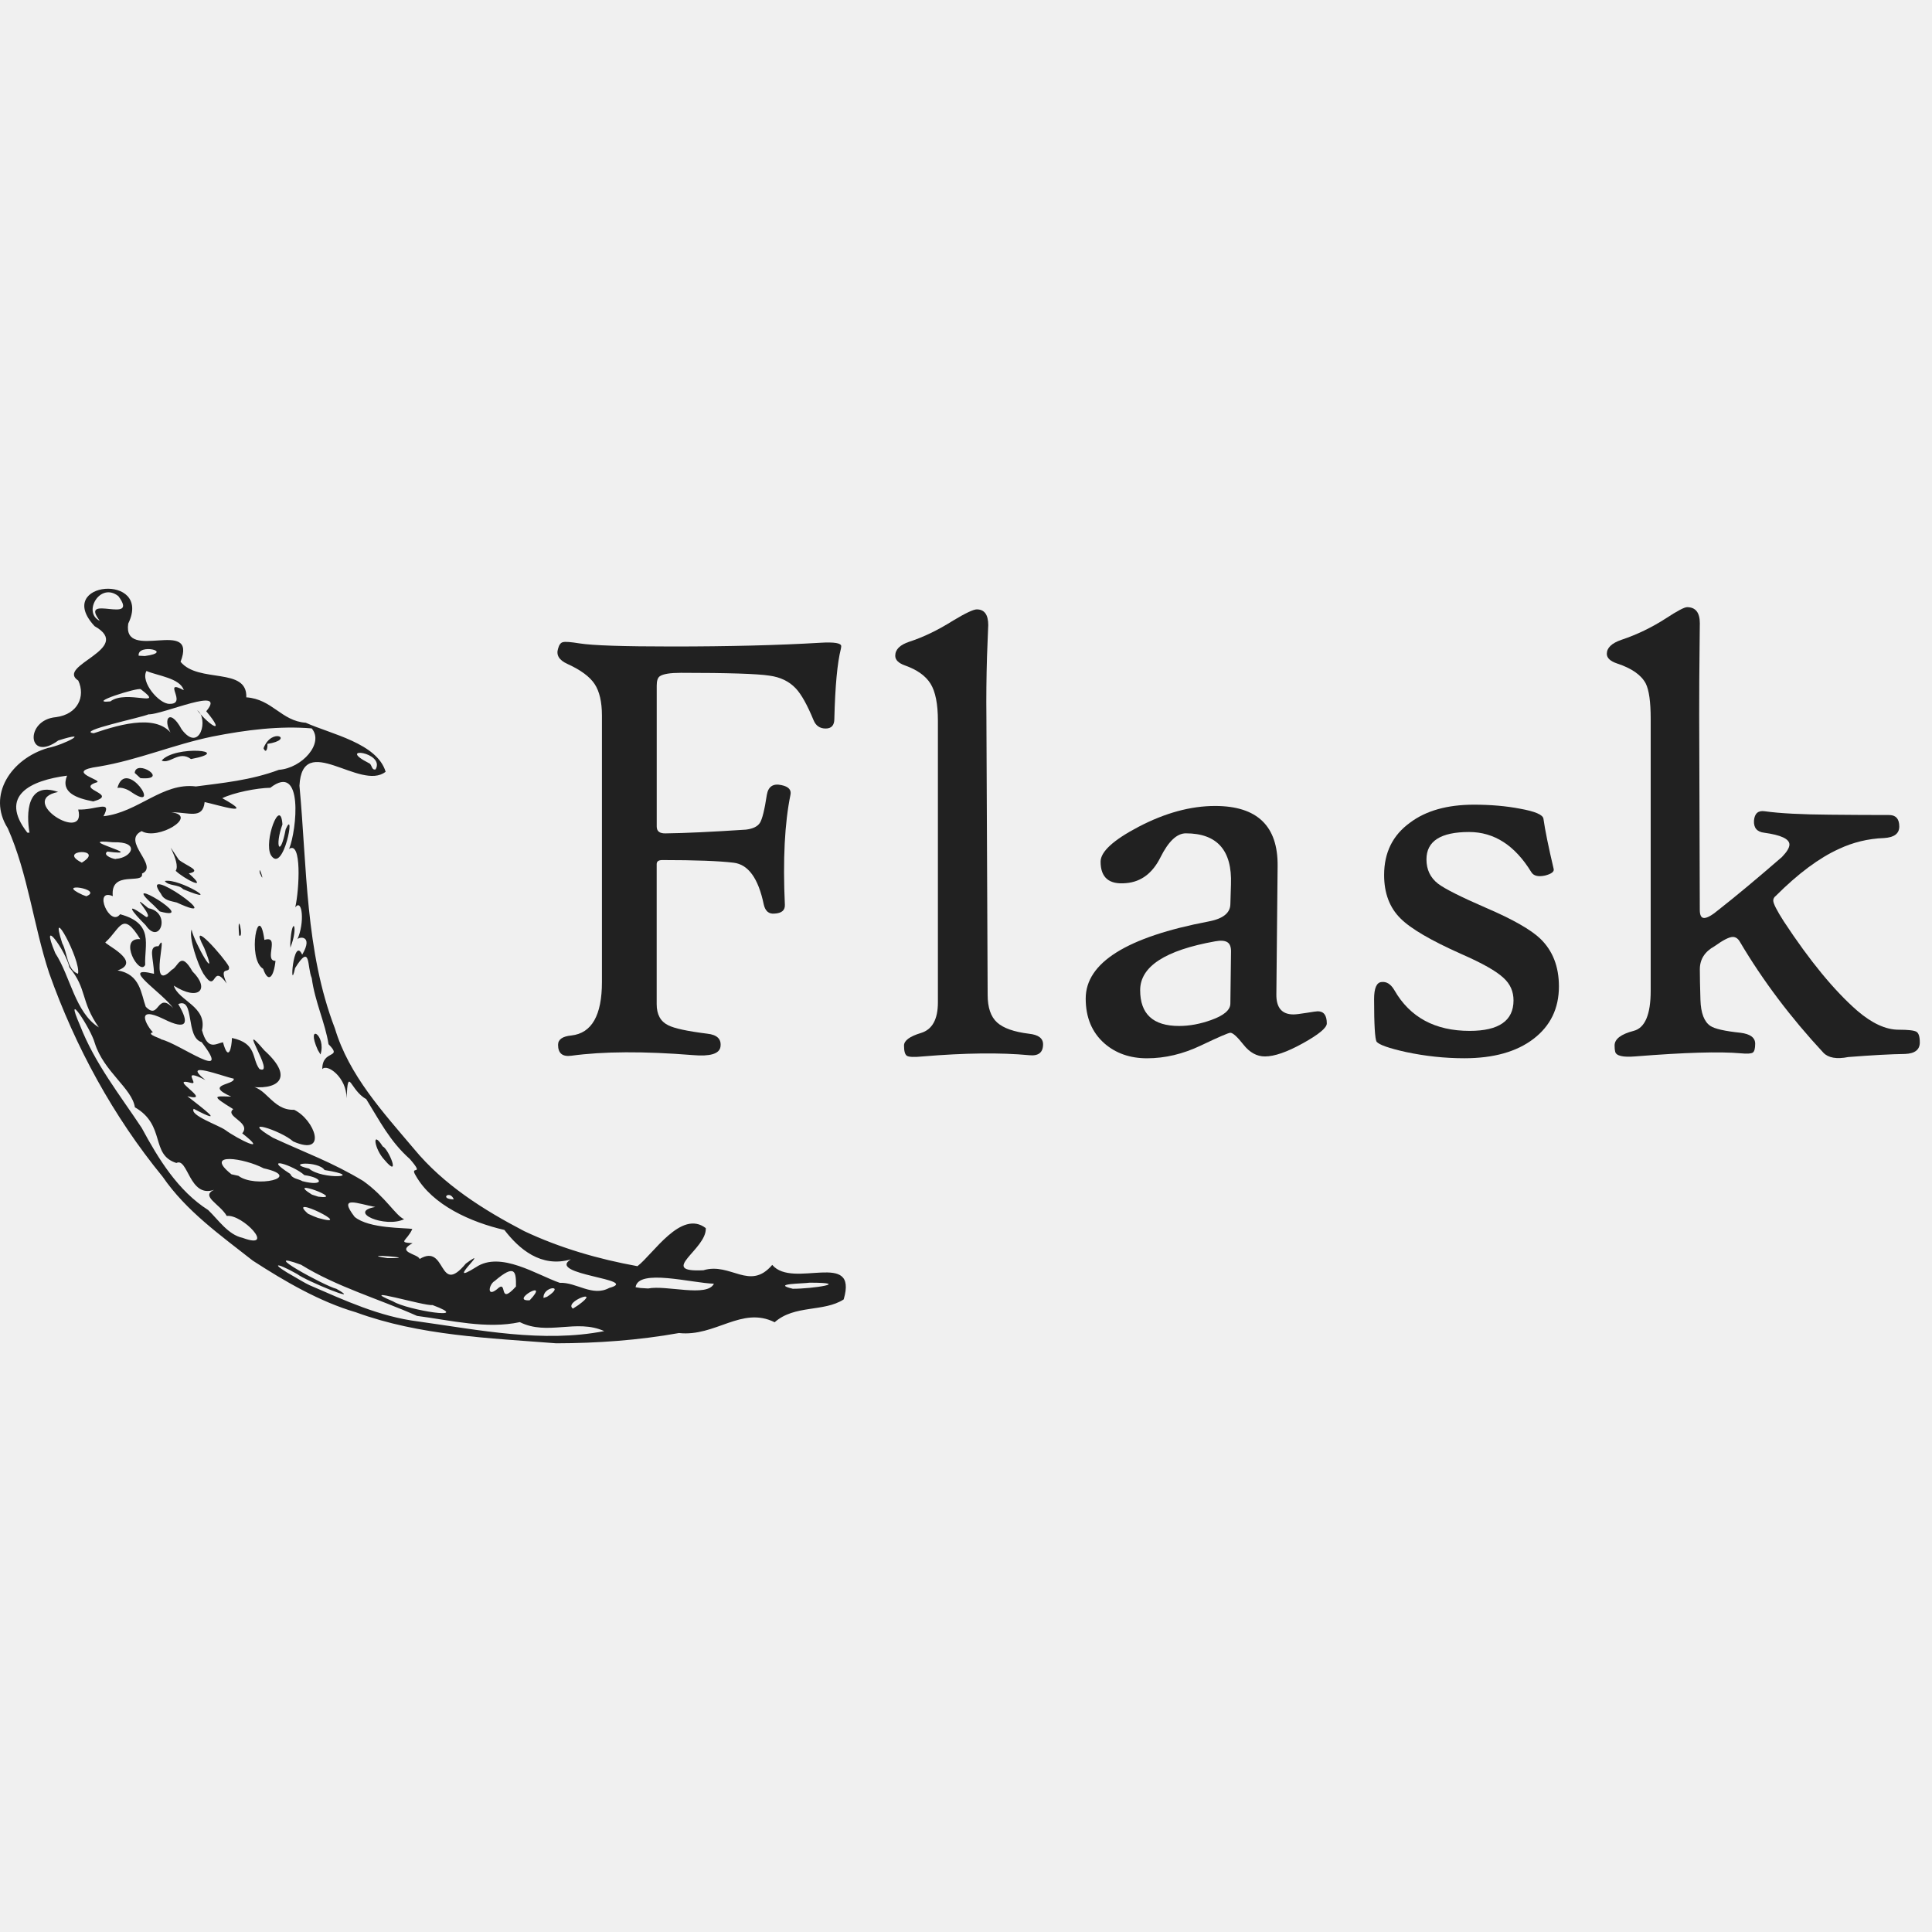
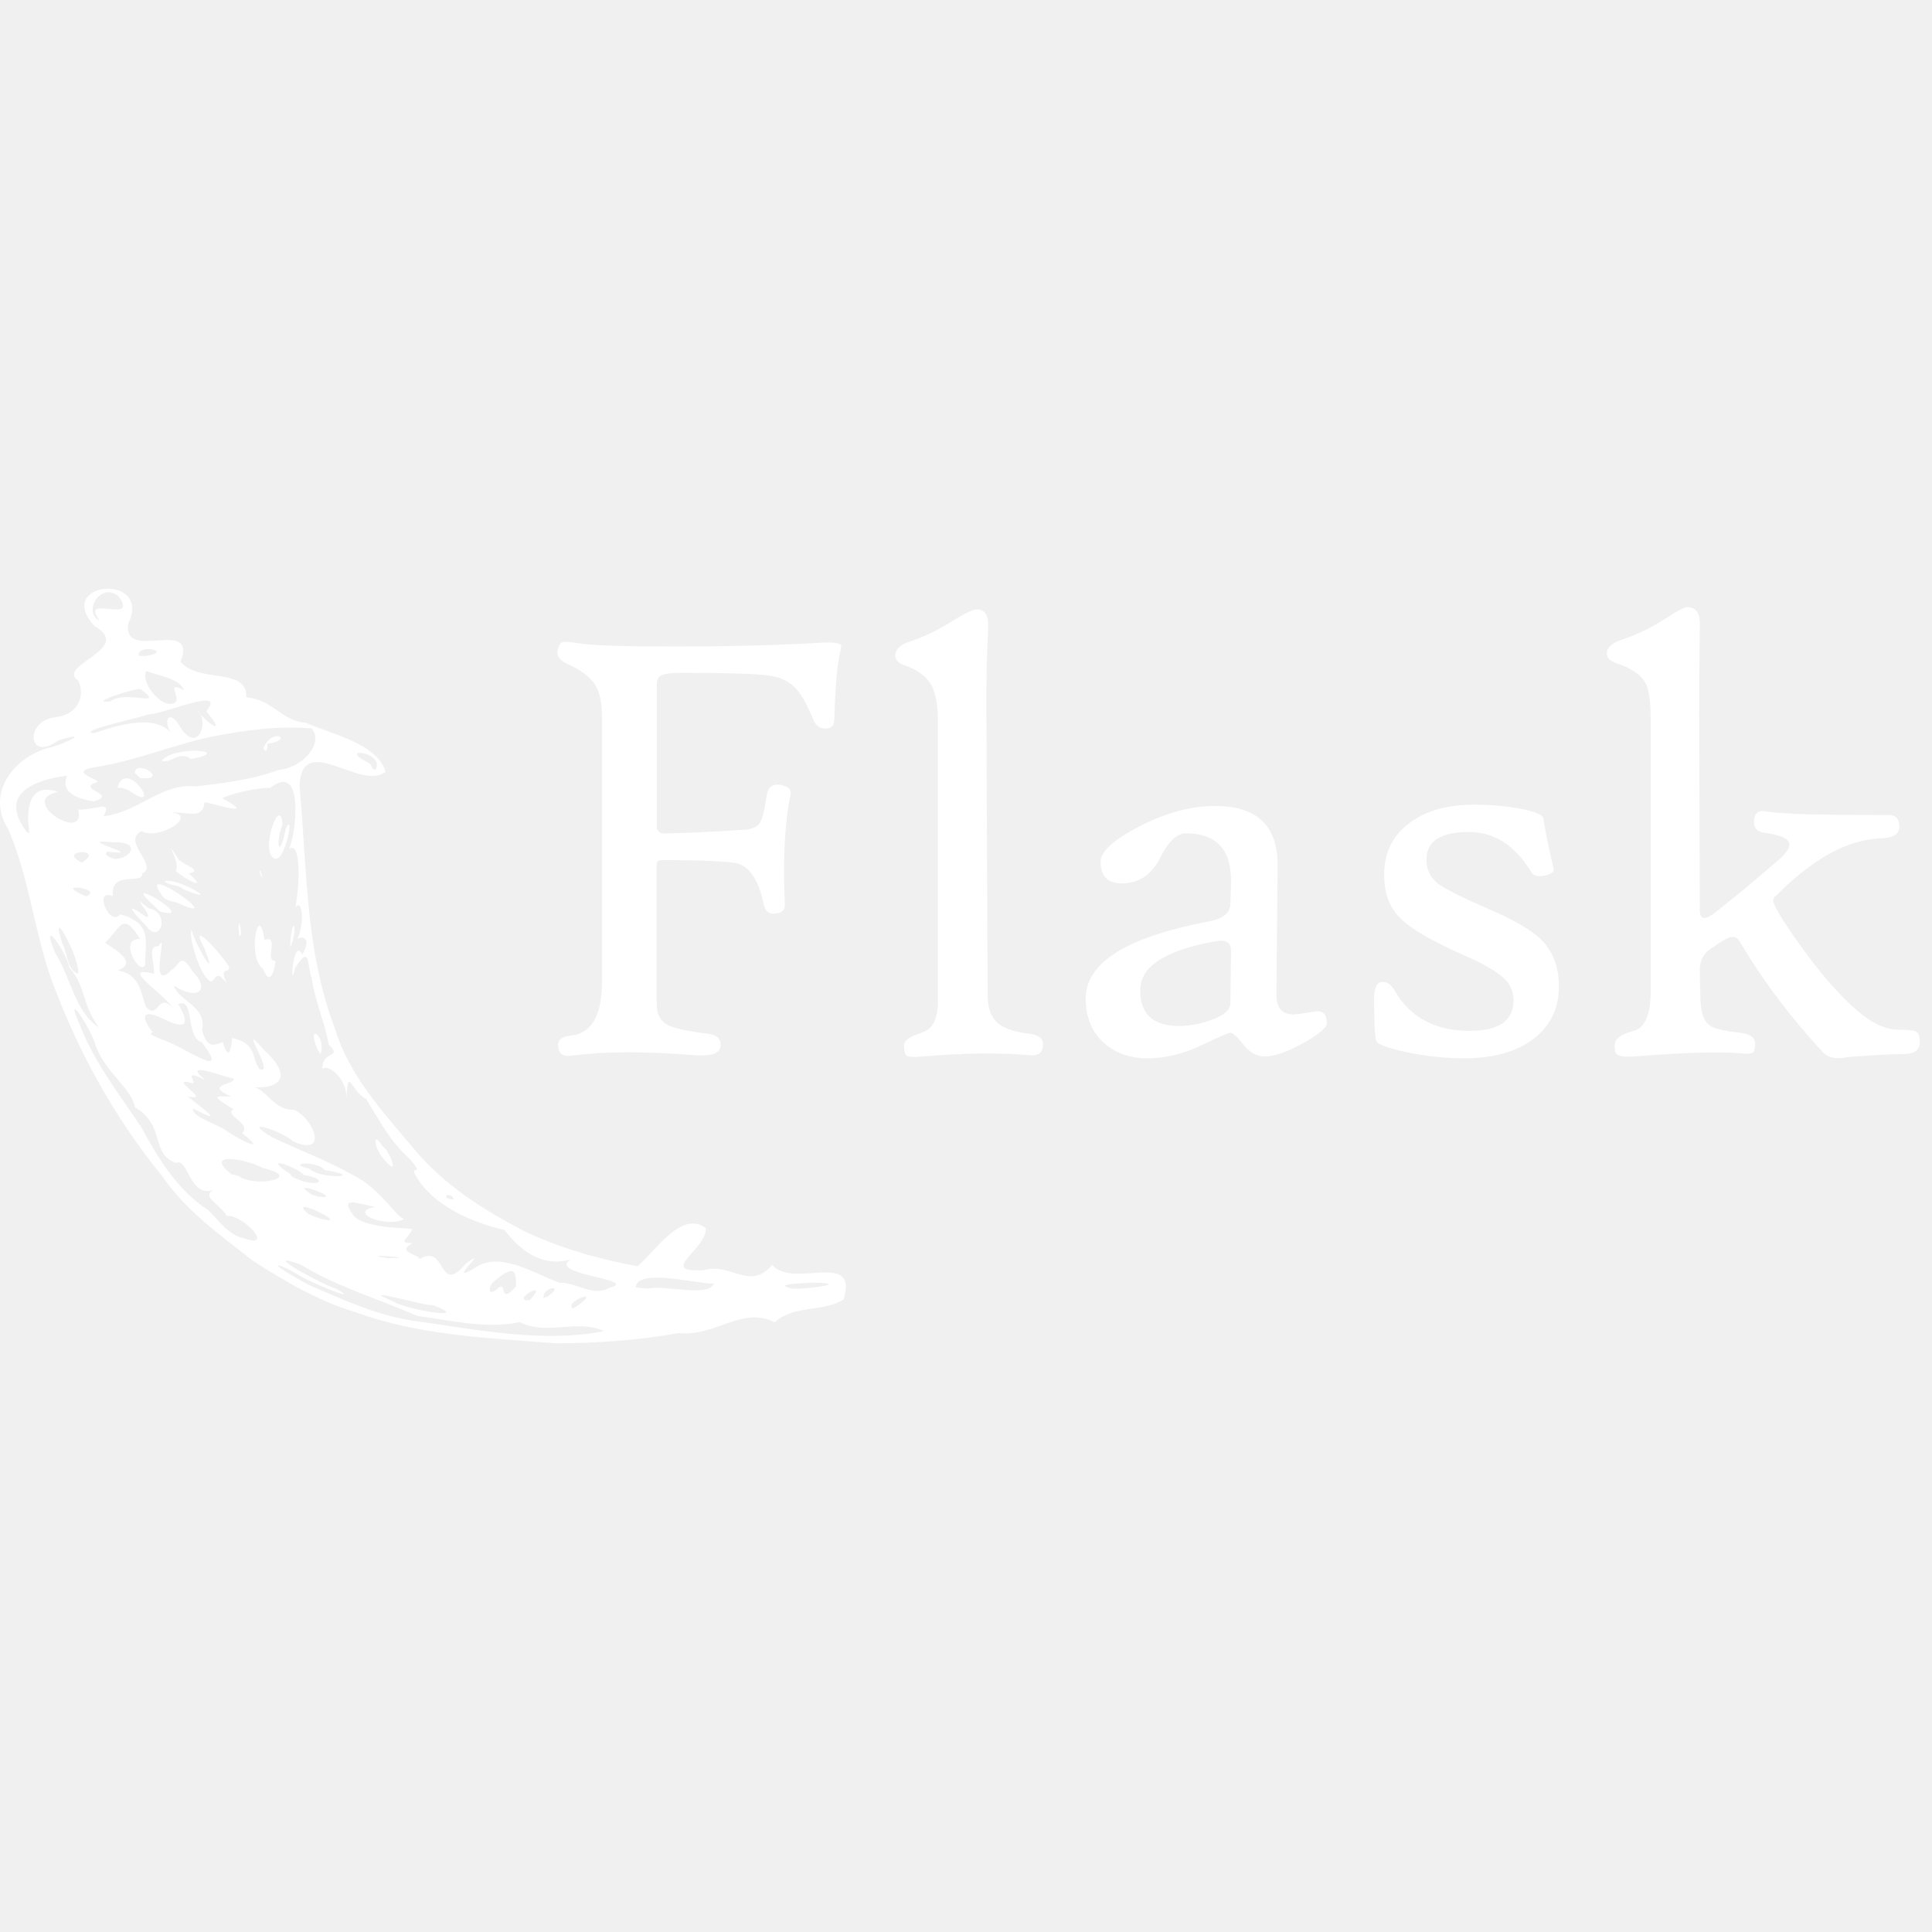
<svg xmlns="http://www.w3.org/2000/svg" viewBox="0 0 48 48" width="48px" height="48px">
-   <path fill="#212121" d="M6.28,31.32c-0.801-0.63-1.655-1.233-2.238-2.083 c-1.228-1.499-2.173-3.235-2.82-5.059c-0.391-1.186-0.524-2.458-1.028-3.598c-0.527-0.828,0.09-1.733,0.997-1.997 c0.404-0.078,1.114-0.458,0.257-0.186c-0.768,0.564-0.843-0.512-0.055-0.58c0.538-0.071,0.736-0.512,0.552-0.908 c-0.577-0.376,1.4-0.79,0.405-1.352c-1.036-1.118,1.45-1.333,0.836-0.064c-0.147,0.976,1.737-0.179,1.3,0.949 c0.444,0.541,1.664,0.123,1.633,0.883c0.647,0.044,0.869,0.589,1.477,0.631c0.63,0.284,1.771,0.508,1.985,1.218 c-0.625,0.495-2.071-1.022-2.141,0.347c0.189,2.022,0.141,4.106,0.881,6.031c0.35,1.166,1.198,2.084,1.965,2.992 c0.733,0.889,1.726,1.516,2.738,2.043c0.888,0.419,1.845,0.696,2.813,0.871c0.392-0.3,1.085-1.416,1.698-0.946 c0.029,0.529-1.215,1.105-0.059,1.047c0.679-0.205,1.15,0.525,1.71-0.133c0.515,0.61,2.142-0.39,1.775,0.858 c-0.496,0.32-1.219,0.127-1.715,0.567c-0.819-0.409-1.471,0.366-2.377,0.268c-1.007,0.18-2.031,0.253-3.051,0.255 c-1.674-0.132-3.384-0.188-4.977-0.771C7.944,32.342,7.068,31.831,6.28,31.32L6.28,31.32z M7.694,31.932 c0.876,0.379,1.733,0.778,2.693,0.899c1.523,0.212,3.096,0.538,4.625,0.24c-0.692-0.312-1.407,0.122-2.097-0.223 c-0.827,0.178-1.714-0.045-2.554-0.155c-0.956-0.426-1.987-0.718-2.882-1.271c-1.118-0.408,0.578,0.524,0.88,0.599 c0.699,0.397-0.769-0.203-0.976-0.368c-0.586-0.328-0.66-0.26-0.058,0.074C7.447,31.797,7.567,31.872,7.694,31.932L7.694,31.932z M6.027,30.754c0.849,0.314-0.004-0.597-0.393-0.544c-0.172-0.299-0.659-0.488-0.316-0.649c-0.617,0.214-0.646-0.814-0.936-0.667 c-0.653-0.206-0.254-0.936-1.031-1.384c-0.071-0.472-0.772-0.882-0.996-1.595c-0.099-0.365-0.792-1.412-0.366-0.437 c0.363,0.939,1.001,1.742,1.532,2.545c0.412,0.764,0.9,1.563,1.651,2.04C5.425,30.306,5.669,30.678,6.027,30.754L6.027,30.754z M3.581,28.069 M7.043,31.131 M7.504,31.299 M8.081,31.54 M9.07,32.091 M7.171,30.767 M7.604,30.983 M9.767,32.333 c0.348,0.219,2.03,0.481,0.977,0.09C10.567,32.46,8.79,31.92,9.767,32.333z M6.333,29.659 M7.34,30.246 M8.187,30.765 M5.924,29.213c0.408,0.313,1.645,0.04,0.625-0.187c-0.465-0.248-1.511-0.417-0.798,0.149L5.924,29.213L5.924,29.213z M8.761,30.944 M7.899,30.259c0.998,0.282-0.839-0.631-0.246-0.104l0.131,0.059L7.899,30.259L7.899,30.259z M9.627,31.258 C10.572,31.267,8.774,31.128,9.627,31.258L9.627,31.258z M5.56,28.666 M11.225,32.155 M7.172,29.653 M5.65,28.556 M3.846,27.39 M8.581,30.395 M11.529,32.204 M8.321,30.126 M6.125,28.734 M9.839,31.042 M7.907,29.731c0.725,0.093-0.862-0.493-0.159-0.052 L7.907,29.731L7.907,29.731z M10.426,31.279c0.677-0.405,0.454,0.947,1.148,0.114c0.685-0.5-0.592,0.618,0.253,0.089 c0.611-0.408,1.512,0.194,2.082,0.39c0.41-0.02,0.808,0.354,1.228,0.126c0.808-0.218-1.581-0.323-0.955-0.709 c-0.74,0.215-1.286-0.257-1.65-0.731c-0.83-0.192-1.789-0.616-2.203-1.35c-0.169-0.276,0.244,0.039-0.146-0.412 c-0.5-0.445-0.75-0.95-1.085-1.49c-0.401-0.214-0.448-0.844-0.488-0.021c0.003-0.519-0.484-0.868-0.603-0.723 c-0.002-0.5,0.522-0.249,0.155-0.619c-0.079-0.518-0.339-1.058-0.417-1.643c-0.121-0.282-0.017-0.886-0.414-0.248 c-0.145,0.675-0.048-0.829,0.177-0.333c0.295-0.506-0.106-0.446-0.122-0.376c0.192-0.427,0.122-1.032-0.05-0.801 c0.102-0.452,0.162-1.665-0.153-1.45c0.191-0.473,0.362-2.165-0.467-1.52c-0.336,0.005-0.918,0.122-1.194,0.259 c0.863,0.476-0.087,0.172-0.438,0.096c-0.046,0.44-0.394,0.25-0.828,0.254c0.694,0.086-0.338,0.71-0.736,0.468 C3,20.896,3.964,21.513,3.528,21.704c0.054,0.288-0.792-0.104-0.726,0.56c-0.502-0.211-0.069,0.788,0.182,0.45 c0.854,0.231,0.601,0.758,0.623,1.259c-0.139,0.292-0.687-0.686-0.122-0.64c-0.446-0.724-0.493-0.262-0.863,0.075 c-0.086,0.024,0.945,0.479,0.298,0.703c0.569,0.088,0.585,0.586,0.701,0.901c0.342,0.356,0.272-0.393,0.681,0.035 c-0.259-0.382-1.372-1.075-0.476-0.853C3.821,23.81,3.664,23.5,3.938,23.508c0.272-0.492-0.285,1.214,0.328,0.588 c0.17-0.074,0.212-0.493,0.517,0.04c0.443,0.436,0.16,0.751-0.465,0.352c0.112,0.379,0.836,0.515,0.7,1.108 c0.144,0.522,0.346,0.329,0.522,0.299c0.138,0.507,0.216,0.134,0.223-0.107c0.632,0.135,0.484,0.509,0.682,0.77 c0.435,0.197-0.623-1.332,0.124-0.46c0.786,0.71,0.295,1.006-0.411,0.893c0.447-0.036,0.591,0.604,1.149,0.581 c0.509,0.242,0.854,1.173-0.024,0.786c-0.305-0.275-1.382-0.613-0.502-0.091c0.813,0.377,1.459,0.602,2.243,1.074 c0.561,0.401,0.804,0.86,1.016,0.95c-0.472,0.225-1.422-0.18-0.716-0.304c-0.44-0.08-0.935-0.303-0.513,0.246 c0.358,0.299,1.269,0.267,1.433,0.301c-0.138,0.305-0.376,0.329,0.006,0.353C9.824,31.115,10.387,31.15,10.426,31.279 L10.426,31.279z M9.555,28.82c-0.259-0.271-0.326-0.778-0.046-0.337C9.653,28.541,9.969,29.313,9.555,28.82L9.555,28.82z M12.391,30.622 M9.146,28.156 M8.864,27.777 M5.448,25.419 M8.167,26.893 M6.246,25.557 M7.895,26.085 c-0.309-0.692,0.219-0.378,0.068,0.113L7.895,26.085L7.895,26.085z M5.052,24.19c-0.138-0.227-0.366-0.893-0.293-1.096 c0.067,0.331,0.704,1.425,0.313,0.453c-0.432-0.815,0.517,0.264,0.615,0.468c0.045,0.202-0.267-0.055-0.055,0.419 C5.246,23.894,5.404,24.731,5.052,24.19z M4.174,23.585 M4.569,23.721 M3.618,22.985c-0.327-0.325-0.564-0.625,0.015-0.202 c0.223,0.009-0.496-0.681,0.054-0.219C4.265,22.67,3.973,23.512,3.618,22.985z M4.118,22.972 M4.425,23.071 M3.814,22.487 c-0.951-0.846,1.195,0.442,0.155,0.157L3.814,22.487L3.814,22.487z M6.538,24.07c-0.411-0.247-0.109-1.737,0.031-0.718 c0.4-0.129-0.022,0.526,0.276,0.52C6.799,24.286,6.665,24.435,6.538,24.07z M7.546,24.665 M7.371,24.492 M4.001,22.209 c-0.611-0.843,1.775,0.852,0.391,0.214C4.247,22.385,4.073,22.372,4.001,22.209z M5.941,23.238 C5.883,22.528,6.07,23.355,5.941,23.238L5.941,23.238z M7.414,24.183 M4.094,21.888c0.363-0.078,1.504,0.638,0.456,0.204 C4.434,21.963,4.186,22.021,4.094,21.888z M7.212,23.441c0.039-0.726,0.217-0.433,0.001,0.104L7.212,23.441L7.212,23.441 L7.212,23.441z M4.365,21.635c0.148-0.217-0.393-0.981,0.078-0.274c0.203,0.162,0.589,0.271,0.248,0.339 C5.226,22.172,4.56,21.828,4.365,21.635z M7.057,23.215 M4.056,20.872 M4.758,21.29 M6.739,22.392 M6.625,22.138 M6.456,21.693 C6.41,21.413,6.613,22.045,6.456,21.693L6.456,21.693z M6.731,21.246c-0.189-0.333,0.238-1.466,0.286-0.763 c-0.199,0.547-0.057,0.854,0.081,0.119C7.355,20.025,7.043,21.743,6.731,21.246L6.731,21.246z M7.013,19.561 M6.541,28.854 M7.513,29.346c0.54,0.139,0.538-0.084,0.049-0.15c-0.263-0.244-1.092-0.504-0.35-0.03C7.262,29.29,7.417,29.287,7.513,29.346 L7.513,29.346z M5.594,28.072c0.298,0.222,1.121,0.629,0.424,0.085c0.235-0.273-0.45-0.419-0.223-0.601 c-0.578-0.354-0.456-0.322-0.051-0.311c-0.695-0.311,0.1-0.287,0.063-0.446c-0.268-0.053-1.331-0.472-0.705,0.034 c-0.636-0.324-0.151,0.121-0.344,0.074c-0.65-0.177,0.579,0.495-0.103,0.328c0.373,0.295,1.004,0.757,0.158,0.313 C4.701,27.707,5.418,27.95,5.594,28.072L5.594,28.072z M6.61,28.655 M11.812,31.806 M12.347,32.031 c0.285-0.276,0.012,0.44,0.472-0.068c0.005-0.363-0.014-0.578-0.529-0.137C12.148,31.906,12.084,32.241,12.347,32.031 L12.347,32.031z M3.86,26.702 M4.431,27.076 M7.679,29.034c0.317,0.282,1.456,0.207,0.385,0.035 C7.905,28.835,7.056,28.891,7.679,29.034z M12.143,31.792 M13.158,32.489 M13.16,32.305C13.7,31.733,12.636,32.339,13.16,32.305 L13.16,32.305z M2.456,25.526c-0.461-0.657-0.286-0.953-0.731-1.489c-0.084-0.41-0.762-1.342-0.351-0.355 C1.751,24.259,1.863,25.152,2.456,25.526z M12.99,32.123 M13.749,32.421 M3.691,25.975 M13.591,32.218 c0.482-0.311-0.111-0.263-0.087,0.029L13.591,32.218L13.591,32.218z M7.048,28.094 M7.453,28.326 M14.364,32.428 c0.618-0.446-0.374-0.085-0.13,0.084L14.364,32.428L14.364,32.428z M14.128,32.313 M15.336,33.118 M4.001,25.822 c0.453,0.101,1.81,1.115,1.009,0.07c-0.41-0.121-0.164-1.123-0.582-0.946c0.281,0.469,0.231,0.668-0.358,0.373 c-0.741-0.362-0.416,0.179-0.271,0.328C3.6,25.692,4.059,25.819,4.001,25.822L4.001,25.822z M1.938,24.193 c0.081-0.335-0.746-1.845-0.391-0.756C1.675,23.665,1.662,24.097,1.938,24.193z M5.724,26.528 M6.298,26.661 M11.274,29.798 C11.179,29.555,10.899,29.792,11.274,29.798L11.274,29.798z M11.513,29.972 M13.485,31.215 M2.968,24.456 M10.836,29.413 M2.754,23.957 M3.765,24.447 M16.103,32.012c0.448-0.091,1.469,0.228,1.634-0.119c-0.544-0.013-1.883-0.384-1.946,0.088 l0.119,0.019L16.103,32.012L16.103,32.012L16.103,32.012z M4.087,24.528 M1.427,22.683 M2.061,22.842 M2.424,23.02 M4.704,24.483 M2.182,22.619 M0.882,21.775 M1.075,21.629 M2.144,22.267c0.452-0.178-0.823-0.367-0.092-0.034L2.144,22.267z M16.446,31.101 M18.174,31.997 M2.253,21.707 M0.733,20.688c-0.082-0.468-0.071-1.29,0.711-1.012c-1.043,0.207,0.722,1.296,0.499,0.436 c0.438,0.021,0.858-0.259,0.628,0.167c0.864-0.095,1.463-0.845,2.297-0.74c0.65-0.086,1.361-0.151,2.061-0.413 c0.576-0.041,1.13-0.662,0.815-1.029c-0.785-0.066-1.608,0.032-2.476,0.204c-0.962,0.2-1.836,0.58-2.806,0.743 c-0.946,0.127,0.19,0.35-0.081,0.4c-0.494,0.171,0.589,0.287-0.064,0.467c-0.403-0.077-0.823-0.215-0.651-0.64 c-0.906,0.118-1.703,0.494-0.987,1.416L0.733,20.688L0.733,20.688L0.733,20.688z M2.917,19.576 c0.212-0.783,1.138,0.644,0.348,0.104C3.171,19.609,3.015,19.552,2.917,19.576z M2.958,19.196 M3.347,19.203 c0.028-0.36,0.891,0.191,0.142,0.13L3.347,19.203L3.347,19.203z M3.88,18.988 M4.016,18.897c0.324-0.389,1.834-0.248,0.729-0.038 C4.449,18.636,4.222,18.991,4.016,18.897z M5.987,18.593 M6.547,18.59c0.204-0.536,0.794-0.215,0.095-0.108 C6.657,18.54,6.621,18.759,6.547,18.59z M2.033,21.432C2.644,21.058,1.384,21.107,2.033,21.432L2.033,21.432z M2.485,21.557 M1.153,20.613 M19.194,31.899 M17.361,30.648 M19.698,32.019c0.488,0.002,1.479-0.152,0.417-0.151 C19.948,31.894,19.144,31.889,19.698,32.019L19.698,32.019z M2.882,21.338c0.395-0.027,0.618-0.436-0.076-0.412 c-1.076-0.111,0.95,0.369-0.138,0.231C2.521,21.254,2.873,21.364,2.882,21.338z M3.23,21.514 M3.642,20.413 M2.329,18.217 c0.705-0.24,1.669-0.509,2.002,0.118c-0.339-0.408-0.137-0.809,0.183-0.213c0.452,0.603,0.679-0.274,0.385-0.477 c0.335,0.417,0.717,0.614,0.225,0.026c0.535-0.643-1.071,0.084-1.436,0.077C3.511,17.828,1.874,18.167,2.329,18.217z M2.742,17.426 c0.402-0.303,1.391,0.181,0.756-0.302C3.436,17.07,2.109,17.49,2.742,17.426z M4.208,17.487c0.471,0.012-0.203-0.632,0.358-0.34 c-0.092-0.301-0.653-0.357-0.927-0.477C3.483,16.944,3.954,17.49,4.208,17.487z M2.999,16.156 M3.598,16.299 c0.758-0.101-0.193-0.327-0.153-0.008L3.598,16.299L3.598,16.299z M2.479,15.424c-0.534-0.697,1.004,0.117,0.462-0.613 C2.484,14.448,2.046,15.221,2.479,15.424z M9.332,19.115c0.245-0.434-1.011-0.585-0.165-0.154 C9.244,18.987,9.227,19.145,9.332,19.115z" />
-   <path fill="#212121" d="M20.891,16.121c-0.088,0.345-0.142,0.925-0.162,1.739c0,0.16-0.072,0.24-0.216,0.24 c-0.144,0-0.245-0.07-0.301-0.209c-0.155-0.376-0.301-0.639-0.441-0.788c-0.165-0.175-0.384-0.281-0.657-0.317 c-0.294-0.046-1.025-0.07-2.195-0.07c-0.268,0-0.443,0.028-0.526,0.085c-0.052,0.036-0.077,0.113-0.077,0.232v3.502 c0,0.119,0.075,0.175,0.224,0.17c0.459-0.005,1.123-0.036,1.994-0.093c0.17-0.021,0.285-0.076,0.344-0.166 c0.059-0.09,0.117-0.323,0.174-0.7c0.036-0.206,0.157-0.286,0.363-0.24c0.175,0.036,0.25,0.116,0.224,0.24 c-0.144,0.701-0.191,1.613-0.139,2.736c0.005,0.134-0.08,0.206-0.255,0.216c-0.144,0.015-0.234-0.062-0.271-0.232 c-0.134-0.644-0.383-0.988-0.746-1.032c-0.363-0.044-0.955-0.066-1.774-0.066c-0.093,0-0.139,0.034-0.139,0.1v3.478 c0,0.258,0.095,0.433,0.286,0.526c0.149,0.077,0.472,0.147,0.966,0.209c0.252,0.026,0.363,0.137,0.332,0.332 c-0.031,0.17-0.258,0.237-0.68,0.201c-1.221-0.098-2.229-0.093-3.022,0.015c-0.222,0.031-0.332-0.059-0.332-0.271 c0-0.134,0.111-0.211,0.332-0.232c0.505-0.057,0.758-0.5,0.758-1.33v-6.617c0-0.34-0.061-0.602-0.182-0.785 c-0.121-0.183-0.347-0.349-0.676-0.499c-0.206-0.093-0.283-0.219-0.232-0.379c0.026-0.098,0.067-0.152,0.124-0.162 c0.052-0.015,0.188-0.005,0.41,0.031c0.325,0.052,1.09,0.077,2.296,0.077c1.422,0,2.651-0.031,3.687-0.093 c0.345-0.021,0.518,0.008,0.518,0.085C20.898,16.08,20.896,16.1,20.891,16.121L20.891,16.121z" />
-   <path fill="#212121" d="M25.915,25.945c0,0.206-0.116,0.296-0.348,0.271 c-0.711-0.067-1.592-0.057-2.644,0.031c-0.211,0.021-0.341,0.015-0.39-0.015c-0.049-0.031-0.073-0.116-0.073-0.255 c0-0.124,0.14-0.228,0.421-0.313c0.281-0.085,0.421-0.339,0.421-0.761v-6.995c0-0.417-0.061-0.724-0.182-0.92 c-0.121-0.196-0.334-0.348-0.638-0.456c-0.16-0.057-0.24-0.137-0.24-0.24c0-0.155,0.116-0.271,0.348-0.348 c0.35-0.113,0.714-0.289,1.09-0.526c0.309-0.186,0.505-0.278,0.587-0.278c0.191,0,0.286,0.131,0.286,0.394 c0-0.021-0.01,0.237-0.031,0.773c-0.015,0.51-0.021,1.013-0.015,1.507l0.031,6.903c0,0.314,0.077,0.542,0.232,0.684 c0.155,0.142,0.42,0.236,0.796,0.282C25.799,25.708,25.915,25.796,25.915,25.945z" />
-   <path fill="#212121" d="M32.964,25.427c0,0.108-0.197,0.272-0.591,0.491 c-0.394,0.219-0.71,0.329-0.947,0.329c-0.201,0-0.379-0.098-0.533-0.294c-0.155-0.196-0.263-0.294-0.325-0.294 c-0.046,0-0.291,0.106-0.734,0.317c-0.443,0.211-0.889,0.317-1.337,0.317c-0.423,0-0.776-0.124-1.059-0.371 c-0.309-0.273-0.464-0.644-0.464-1.113c0-0.891,1.02-1.53,3.061-1.917c0.35-0.067,0.528-0.209,0.533-0.425l0.015-0.495 c0.031-0.845-0.343-1.268-1.121-1.268c-0.222,0-0.432,0.198-0.63,0.595c-0.198,0.397-0.483,0.611-0.854,0.642 c-0.423,0.041-0.634-0.137-0.634-0.533c0-0.247,0.314-0.536,0.943-0.866c0.66-0.345,1.293-0.518,1.901-0.518 c1.046,0,1.564,0.497,1.554,1.492l-0.031,3.185c-0.005,0.335,0.137,0.502,0.425,0.502c0.057,0,0.165-0.013,0.325-0.039 c0.16-0.026,0.252-0.039,0.278-0.039C32.89,25.126,32.964,25.226,32.964,25.427L32.964,25.427z M30.584,23.665 c0.005-0.129-0.024-0.214-0.089-0.255c-0.064-0.041-0.166-0.049-0.305-0.023c-1.242,0.222-1.863,0.626-1.863,1.214 c0,0.593,0.322,0.889,0.966,0.889c0.258,0,0.523-0.049,0.796-0.147c0.319-0.113,0.479-0.25,0.479-0.41L30.584,23.665z" />
-   <path fill="#212121" d="M38.731,24.507c0,0.546-0.21,0.98-0.63,1.302c-0.42,0.322-0.993,0.483-1.72,0.483 c-0.484,0-0.969-0.052-1.453-0.155c-0.417-0.093-0.66-0.178-0.727-0.255c-0.041-0.072-0.062-0.425-0.062-1.059 c0-0.273,0.062-0.415,0.186-0.425c0.124-0.015,0.229,0.052,0.317,0.201c0.386,0.675,1.01,1.013,1.871,1.013 c0.727,0,1.09-0.253,1.09-0.758c0-0.222-0.082-0.407-0.247-0.557c-0.18-0.17-0.531-0.368-1.051-0.595 c-0.752-0.335-1.255-0.629-1.507-0.881c-0.273-0.268-0.41-0.629-0.41-1.082c0-0.557,0.214-0.989,0.642-1.299 c0.397-0.299,0.928-0.448,1.592-0.448c0.417,0,0.799,0.034,1.144,0.1c0.371,0.067,0.564,0.149,0.58,0.247 c0.041,0.289,0.126,0.706,0.255,1.252c0.015,0.067-0.057,0.121-0.216,0.162c-0.17,0.036-0.283,0.008-0.34-0.085 c-0.407-0.665-0.922-0.997-1.546-0.997c-0.706,0-1.059,0.227-1.059,0.68c0,0.253,0.095,0.453,0.286,0.603 c0.17,0.129,0.569,0.33,1.198,0.603c0.66,0.283,1.108,0.539,1.345,0.765C38.576,23.619,38.731,24.013,38.731,24.507z" />
-   <path fill="#212121" d="M47.697,25.899c0,0.18-0.121,0.276-0.363,0.286 c-0.361,0.005-0.832,0.031-1.415,0.077c-0.289,0.057-0.495,0.021-0.618-0.108c-0.814-0.876-1.505-1.793-2.072-2.752 c-0.046-0.082-0.106-0.124-0.178-0.124c-0.088,0-0.24,0.077-0.456,0.232c-0.242,0.134-0.363,0.325-0.363,0.572 c0,0.175,0.005,0.428,0.015,0.758c0.01,0.33,0.093,0.546,0.247,0.649c0.108,0.072,0.358,0.129,0.75,0.17 c0.242,0.031,0.363,0.121,0.363,0.271c0,0.119-0.019,0.192-0.058,0.22c-0.039,0.028-0.14,0.035-0.305,0.019 c-0.515-0.046-1.386-0.021-2.613,0.077c-0.309,0.026-0.477-0.013-0.502-0.116c-0.01-0.036-0.015-0.088-0.015-0.155 c0-0.16,0.157-0.281,0.472-0.363c0.283-0.072,0.425-0.405,0.425-0.997V17.86c0-0.423-0.041-0.716-0.124-0.881 c-0.113-0.211-0.35-0.376-0.711-0.495c-0.17-0.057-0.255-0.137-0.255-0.24c0-0.149,0.121-0.265,0.363-0.348 c0.386-0.129,0.755-0.307,1.105-0.533c0.283-0.186,0.459-0.278,0.526-0.278c0.211,0,0.317,0.134,0.317,0.402 c0-0.036-0.003,0.219-0.008,0.765c-0.005,0.376-0.008,0.881-0.008,1.515l0.015,4.839c0,0.134,0.036,0.201,0.108,0.201 c0.077,0,0.196-0.067,0.356-0.201c0.428-0.335,0.953-0.773,1.577-1.314c0.124-0.129,0.186-0.232,0.186-0.309 c0-0.139-0.209-0.237-0.626-0.294c-0.18-0.021-0.265-0.121-0.255-0.301c0.015-0.18,0.106-0.258,0.271-0.232 c0.371,0.052,0.912,0.08,1.623,0.085c0.495,0.005,0.987,0.008,1.476,0.008c0.16,0.005,0.24,0.1,0.24,0.286 c0,0.175-0.126,0.271-0.379,0.286c-0.397,0.015-0.77,0.106-1.121,0.271c-0.49,0.222-1.013,0.611-1.569,1.167 c-0.041,0.031-0.062,0.07-0.062,0.116c0,0.072,0.088,0.245,0.263,0.518c0.644,0.979,1.252,1.719,1.824,2.218 c0.366,0.314,0.709,0.472,1.028,0.472c0.237,0,0.384,0.017,0.441,0.05C47.669,25.666,47.697,25.755,47.697,25.899L47.697,25.899z" />
+   <path fill="#FFF" d="M6.28,31.32c-0.801-0.63-1.655-1.233-2.238-2.083 c-1.228-1.499-2.173-3.235-2.82-5.059c-0.391-1.186-0.524-2.458-1.028-3.598c-0.527-0.828,0.09-1.733,0.997-1.997 c0.404-0.078,1.114-0.458,0.257-0.186c-0.768,0.564-0.843-0.512-0.055-0.58c0.538-0.071,0.736-0.512,0.552-0.908 c-0.577-0.376,1.4-0.79,0.405-1.352c-1.036-1.118,1.45-1.333,0.836-0.064c-0.147,0.976,1.737-0.179,1.3,0.949 c0.444,0.541,1.664,0.123,1.633,0.883c0.647,0.044,0.869,0.589,1.477,0.631c0.63,0.284,1.771,0.508,1.985,1.218 c-0.625,0.495-2.071-1.022-2.141,0.347c0.189,2.022,0.141,4.106,0.881,6.031c0.35,1.166,1.198,2.084,1.965,2.992 c0.733,0.889,1.726,1.516,2.738,2.043c0.888,0.419,1.845,0.696,2.813,0.871c0.392-0.3,1.085-1.416,1.698-0.946 c0.029,0.529-1.215,1.105-0.059,1.047c0.679-0.205,1.15,0.525,1.71-0.133c0.515,0.61,2.142-0.39,1.775,0.858 c-0.496,0.32-1.219,0.127-1.715,0.567c-0.819-0.409-1.471,0.366-2.377,0.268c-1.007,0.18-2.031,0.253-3.051,0.255 c-1.674-0.132-3.384-0.188-4.977-0.771C7.944,32.342,7.068,31.831,6.28,31.32L6.28,31.32z M7.694,31.932 c0.876,0.379,1.733,0.778,2.693,0.899c1.523,0.212,3.096,0.538,4.625,0.24c-0.692-0.312-1.407,0.122-2.097-0.223 c-0.827,0.178-1.714-0.045-2.554-0.155c-0.956-0.426-1.987-0.718-2.882-1.271c-1.118-0.408,0.578,0.524,0.88,0.599 c0.699,0.397-0.769-0.203-0.976-0.368c-0.586-0.328-0.66-0.26-0.058,0.074C7.447,31.797,7.567,31.872,7.694,31.932L7.694,31.932z M6.027,30.754c0.849,0.314-0.004-0.597-0.393-0.544c-0.172-0.299-0.659-0.488-0.316-0.649c-0.617,0.214-0.646-0.814-0.936-0.667 c-0.653-0.206-0.254-0.936-1.031-1.384c-0.071-0.472-0.772-0.882-0.996-1.595c-0.099-0.365-0.792-1.412-0.366-0.437 c0.363,0.939,1.001,1.742,1.532,2.545c0.412,0.764,0.9,1.563,1.651,2.04C5.425,30.306,5.669,30.678,6.027,30.754L6.027,30.754z M3.581,28.069 M7.043,31.131 M7.504,31.299 M8.081,31.54 M9.07,32.091 M7.171,30.767 M7.604,30.983 M9.767,32.333 c0.348,0.219,2.03,0.481,0.977,0.09C10.567,32.46,8.79,31.92,9.767,32.333z M6.333,29.659 M7.34,30.246 M8.187,30.765 M5.924,29.213c0.408,0.313,1.645,0.04,0.625-0.187c-0.465-0.248-1.511-0.417-0.798,0.149L5.924,29.213L5.924,29.213z M8.761,30.944 M7.899,30.259c0.998,0.282-0.839-0.631-0.246-0.104l0.131,0.059L7.899,30.259L7.899,30.259z M9.627,31.258 C10.572,31.267,8.774,31.128,9.627,31.258L9.627,31.258z M5.56,28.666 M11.225,32.155 M7.172,29.653 M5.65,28.556 M3.846,27.39 M8.581,30.395 M11.529,32.204 M8.321,30.126 M6.125,28.734 M9.839,31.042 M7.907,29.731c0.725,0.093-0.862-0.493-0.159-0.052 L7.907,29.731L7.907,29.731z M10.426,31.279c0.677-0.405,0.454,0.947,1.148,0.114c0.685-0.5-0.592,0.618,0.253,0.089 c0.611-0.408,1.512,0.194,2.082,0.39c0.41-0.02,0.808,0.354,1.228,0.126c0.808-0.218-1.581-0.323-0.955-0.709 c-0.74,0.215-1.286-0.257-1.65-0.731c-0.83-0.192-1.789-0.616-2.203-1.35c-0.169-0.276,0.244,0.039-0.146-0.412 c-0.5-0.445-0.75-0.95-1.085-1.49c-0.401-0.214-0.448-0.844-0.488-0.021c0.003-0.519-0.484-0.868-0.603-0.723 c-0.002-0.5,0.522-0.249,0.155-0.619c-0.079-0.518-0.339-1.058-0.417-1.643c-0.121-0.282-0.017-0.886-0.414-0.248 c-0.145,0.675-0.048-0.829,0.177-0.333c0.295-0.506-0.106-0.446-0.122-0.376c0.192-0.427,0.122-1.032-0.05-0.801 c0.102-0.452,0.162-1.665-0.153-1.45c0.191-0.473,0.362-2.165-0.467-1.52c-0.336,0.005-0.918,0.122-1.194,0.259 c0.863,0.476-0.087,0.172-0.438,0.096c-0.046,0.44-0.394,0.25-0.828,0.254c0.694,0.086-0.338,0.71-0.736,0.468 C3,20.896,3.964,21.513,3.528,21.704c0.054,0.288-0.792-0.104-0.726,0.56c-0.502-0.211-0.069,0.788,0.182,0.45 c0.854,0.231,0.601,0.758,0.623,1.259c-0.139,0.292-0.687-0.686-0.122-0.64c-0.446-0.724-0.493-0.262-0.863,0.075 c-0.086,0.024,0.945,0.479,0.298,0.703c0.569,0.088,0.585,0.586,0.701,0.901c0.342,0.356,0.272-0.393,0.681,0.035 c-0.259-0.382-1.372-1.075-0.476-0.853C3.821,23.81,3.664,23.5,3.938,23.508c0.272-0.492-0.285,1.214,0.328,0.588 c0.17-0.074,0.212-0.493,0.517,0.04c0.443,0.436,0.16,0.751-0.465,0.352c0.112,0.379,0.836,0.515,0.7,1.108 c0.144,0.522,0.346,0.329,0.522,0.299c0.138,0.507,0.216,0.134,0.223-0.107c0.632,0.135,0.484,0.509,0.682,0.77 c0.435,0.197-0.623-1.332,0.124-0.46c0.786,0.71,0.295,1.006-0.411,0.893c0.447-0.036,0.591,0.604,1.149,0.581 c0.509,0.242,0.854,1.173-0.024,0.786c-0.305-0.275-1.382-0.613-0.502-0.091c0.813,0.377,1.459,0.602,2.243,1.074 c0.561,0.401,0.804,0.86,1.016,0.95c-0.472,0.225-1.422-0.18-0.716-0.304c-0.44-0.08-0.935-0.303-0.513,0.246 c0.358,0.299,1.269,0.267,1.433,0.301c-0.138,0.305-0.376,0.329,0.006,0.353C9.824,31.115,10.387,31.15,10.426,31.279 L10.426,31.279z M9.555,28.82c-0.259-0.271-0.326-0.778-0.046-0.337C9.653,28.541,9.969,29.313,9.555,28.82L9.555,28.82z M12.391,30.622 M9.146,28.156 M8.864,27.777 M5.448,25.419 M8.167,26.893 M6.246,25.557 M7.895,26.085 c-0.309-0.692,0.219-0.378,0.068,0.113L7.895,26.085L7.895,26.085z M5.052,24.19c-0.138-0.227-0.366-0.893-0.293-1.096 c0.067,0.331,0.704,1.425,0.313,0.453c-0.432-0.815,0.517,0.264,0.615,0.468c0.045,0.202-0.267-0.055-0.055,0.419 C5.246,23.894,5.404,24.731,5.052,24.19z M4.174,23.585 M4.569,23.721 M3.618,22.985c-0.327-0.325-0.564-0.625,0.015-0.202 c0.223,0.009-0.496-0.681,0.054-0.219C4.265,22.67,3.973,23.512,3.618,22.985z M4.118,22.972 M4.425,23.071 M3.814,22.487 c-0.951-0.846,1.195,0.442,0.155,0.157L3.814,22.487L3.814,22.487z M6.538,24.07c-0.411-0.247-0.109-1.737,0.031-0.718 c0.4-0.129-0.022,0.526,0.276,0.52C6.799,24.286,6.665,24.435,6.538,24.07z M7.546,24.665 M7.371,24.492 M4.001,22.209 c-0.611-0.843,1.775,0.852,0.391,0.214C4.247,22.385,4.073,22.372,4.001,22.209z M5.941,23.238 C5.883,22.528,6.07,23.355,5.941,23.238L5.941,23.238z M7.414,24.183 M4.094,21.888c0.363-0.078,1.504,0.638,0.456,0.204 C4.434,21.963,4.186,22.021,4.094,21.888z M7.212,23.441c0.039-0.726,0.217-0.433,0.001,0.104L7.212,23.441L7.212,23.441 L7.212,23.441z M4.365,21.635c0.148-0.217-0.393-0.981,0.078-0.274c0.203,0.162,0.589,0.271,0.248,0.339 C5.226,22.172,4.56,21.828,4.365,21.635z M7.057,23.215 M4.056,20.872 M4.758,21.29 M6.739,22.392 M6.625,22.138 M6.456,21.693 C6.41,21.413,6.613,22.045,6.456,21.693L6.456,21.693z M6.731,21.246c-0.189-0.333,0.238-1.466,0.286-0.763 c-0.199,0.547-0.057,0.854,0.081,0.119C7.355,20.025,7.043,21.743,6.731,21.246L6.731,21.246z M7.013,19.561 M6.541,28.854 M7.513,29.346c0.54,0.139,0.538-0.084,0.049-0.15c-0.263-0.244-1.092-0.504-0.35-0.03C7.262,29.29,7.417,29.287,7.513,29.346 L7.513,29.346z M5.594,28.072c0.298,0.222,1.121,0.629,0.424,0.085c0.235-0.273-0.45-0.419-0.223-0.601 c-0.578-0.354-0.456-0.322-0.051-0.311c-0.695-0.311,0.1-0.287,0.063-0.446c-0.268-0.053-1.331-0.472-0.705,0.034 c-0.636-0.324-0.151,0.121-0.344,0.074c-0.65-0.177,0.579,0.495-0.103,0.328c0.373,0.295,1.004,0.757,0.158,0.313 C4.701,27.707,5.418,27.95,5.594,28.072L5.594,28.072z M6.61,28.655 M11.812,31.806 M12.347,32.031 c0.285-0.276,0.012,0.44,0.472-0.068c0.005-0.363-0.014-0.578-0.529-0.137C12.148,31.906,12.084,32.241,12.347,32.031 L12.347,32.031z M3.86,26.702 M4.431,27.076 M7.679,29.034c0.317,0.282,1.456,0.207,0.385,0.035 C7.905,28.835,7.056,28.891,7.679,29.034z M12.143,31.792 M13.158,32.489 M13.16,32.305C13.7,31.733,12.636,32.339,13.16,32.305 L13.16,32.305z M2.456,25.526c-0.461-0.657-0.286-0.953-0.731-1.489c-0.084-0.41-0.762-1.342-0.351-0.355 C1.751,24.259,1.863,25.152,2.456,25.526z M12.99,32.123 M13.749,32.421 M3.691,25.975 M13.591,32.218 c0.482-0.311-0.111-0.263-0.087,0.029L13.591,32.218L13.591,32.218z M7.048,28.094 M7.453,28.326 M14.364,32.428 c0.618-0.446-0.374-0.085-0.13,0.084L14.364,32.428L14.364,32.428z M14.128,32.313 M15.336,33.118 M4.001,25.822 c0.453,0.101,1.81,1.115,1.009,0.07c-0.41-0.121-0.164-1.123-0.582-0.946c0.281,0.469,0.231,0.668-0.358,0.373 c-0.741-0.362-0.416,0.179-0.271,0.328C3.6,25.692,4.059,25.819,4.001,25.822L4.001,25.822z M1.938,24.193 c0.081-0.335-0.746-1.845-0.391-0.756C1.675,23.665,1.662,24.097,1.938,24.193z M5.724,26.528 M6.298,26.661 M11.274,29.798 C11.179,29.555,10.899,29.792,11.274,29.798L11.274,29.798z M11.513,29.972 M13.485,31.215 M2.968,24.456 M10.836,29.413 M2.754,23.957 M3.765,24.447 M16.103,32.012c0.448-0.091,1.469,0.228,1.634-0.119c-0.544-0.013-1.883-0.384-1.946,0.088 l0.119,0.019L16.103,32.012L16.103,32.012L16.103,32.012z M4.087,24.528 M1.427,22.683 M2.061,22.842 M2.424,23.02 M4.704,24.483 M2.182,22.619 M0.882,21.775 M1.075,21.629 M2.144,22.267c0.452-0.178-0.823-0.367-0.092-0.034L2.144,22.267z M16.446,31.101 M18.174,31.997 M2.253,21.707 M0.733,20.688c-0.082-0.468-0.071-1.29,0.711-1.012c-1.043,0.207,0.722,1.296,0.499,0.436 c0.438,0.021,0.858-0.259,0.628,0.167c0.864-0.095,1.463-0.845,2.297-0.74c0.65-0.086,1.361-0.151,2.061-0.413 c0.576-0.041,1.13-0.662,0.815-1.029c-0.785-0.066-1.608,0.032-2.476,0.204c-0.962,0.2-1.836,0.58-2.806,0.743 c-0.946,0.127,0.19,0.35-0.081,0.4c-0.494,0.171,0.589,0.287-0.064,0.467c-0.403-0.077-0.823-0.215-0.651-0.64 c-0.906,0.118-1.703,0.494-0.987,1.416L0.733,20.688L0.733,20.688L0.733,20.688z M2.917,19.576 c0.212-0.783,1.138,0.644,0.348,0.104C3.171,19.609,3.015,19.552,2.917,19.576z M2.958,19.196 M3.347,19.203 c0.028-0.36,0.891,0.191,0.142,0.13L3.347,19.203L3.347,19.203z M3.88,18.988 M4.016,18.897c0.324-0.389,1.834-0.248,0.729-0.038 C4.449,18.636,4.222,18.991,4.016,18.897z M5.987,18.593 M6.547,18.59c0.204-0.536,0.794-0.215,0.095-0.108 C6.657,18.54,6.621,18.759,6.547,18.59z M2.033,21.432C2.644,21.058,1.384,21.107,2.033,21.432L2.033,21.432z M2.485,21.557 M1.153,20.613 M19.194,31.899 M17.361,30.648 M19.698,32.019c0.488,0.002,1.479-0.152,0.417-0.151 C19.948,31.894,19.144,31.889,19.698,32.019L19.698,32.019z M2.882,21.338c0.395-0.027,0.618-0.436-0.076-0.412 c-1.076-0.111,0.95,0.369-0.138,0.231C2.521,21.254,2.873,21.364,2.882,21.338z M3.23,21.514 M3.642,20.413 M2.329,18.217 c0.705-0.24,1.669-0.509,2.002,0.118c-0.339-0.408-0.137-0.809,0.183-0.213c0.452,0.603,0.679-0.274,0.385-0.477 c0.335,0.417,0.717,0.614,0.225,0.026c0.535-0.643-1.071,0.084-1.436,0.077C3.511,17.828,1.874,18.167,2.329,18.217z M2.742,17.426 c0.402-0.303,1.391,0.181,0.756-0.302C3.436,17.07,2.109,17.49,2.742,17.426z M4.208,17.487c0.471,0.012-0.203-0.632,0.358-0.34 c-0.092-0.301-0.653-0.357-0.927-0.477C3.483,16.944,3.954,17.49,4.208,17.487z M2.999,16.156 M3.598,16.299 c0.758-0.101-0.193-0.327-0.153-0.008L3.598,16.299L3.598,16.299z M2.479,15.424c-0.534-0.697,1.004,0.117,0.462-0.613 C2.484,14.448,2.046,15.221,2.479,15.424z M9.332,19.115c0.245-0.434-1.011-0.585-0.165-0.154 C9.244,18.987,9.227,19.145,9.332,19.115z" />
+   <path fill="#FFF" d="M20.891,16.121c-0.088,0.345-0.142,0.925-0.162,1.739c0,0.16-0.072,0.24-0.216,0.24 c-0.144,0-0.245-0.07-0.301-0.209c-0.155-0.376-0.301-0.639-0.441-0.788c-0.165-0.175-0.384-0.281-0.657-0.317 c-0.294-0.046-1.025-0.07-2.195-0.07c-0.268,0-0.443,0.028-0.526,0.085c-0.052,0.036-0.077,0.113-0.077,0.232v3.502 c0,0.119,0.075,0.175,0.224,0.17c0.459-0.005,1.123-0.036,1.994-0.093c0.17-0.021,0.285-0.076,0.344-0.166 c0.059-0.09,0.117-0.323,0.174-0.7c0.036-0.206,0.157-0.286,0.363-0.24c0.175,0.036,0.25,0.116,0.224,0.24 c-0.144,0.701-0.191,1.613-0.139,2.736c0.005,0.134-0.08,0.206-0.255,0.216c-0.144,0.015-0.234-0.062-0.271-0.232 c-0.134-0.644-0.383-0.988-0.746-1.032c-0.363-0.044-0.955-0.066-1.774-0.066c-0.093,0-0.139,0.034-0.139,0.1v3.478 c0,0.258,0.095,0.433,0.286,0.526c0.149,0.077,0.472,0.147,0.966,0.209c0.252,0.026,0.363,0.137,0.332,0.332 c-0.031,0.17-0.258,0.237-0.68,0.201c-1.221-0.098-2.229-0.093-3.022,0.015c-0.222,0.031-0.332-0.059-0.332-0.271 c0-0.134,0.111-0.211,0.332-0.232c0.505-0.057,0.758-0.5,0.758-1.33v-6.617c0-0.34-0.061-0.602-0.182-0.785 c-0.121-0.183-0.347-0.349-0.676-0.499c-0.206-0.093-0.283-0.219-0.232-0.379c0.026-0.098,0.067-0.152,0.124-0.162 c0.052-0.015,0.188-0.005,0.41,0.031c0.325,0.052,1.09,0.077,2.296,0.077c1.422,0,2.651-0.031,3.687-0.093 c0.345-0.021,0.518,0.008,0.518,0.085C20.898,16.08,20.896,16.1,20.891,16.121L20.891,16.121z" />
+   <path fill="#FFF" d="M25.915,25.945c0,0.206-0.116,0.296-0.348,0.271 c-0.711-0.067-1.592-0.057-2.644,0.031c-0.211,0.021-0.341,0.015-0.39-0.015c-0.049-0.031-0.073-0.116-0.073-0.255 c0-0.124,0.14-0.228,0.421-0.313c0.281-0.085,0.421-0.339,0.421-0.761v-6.995c0-0.417-0.061-0.724-0.182-0.92 c-0.121-0.196-0.334-0.348-0.638-0.456c-0.16-0.057-0.24-0.137-0.24-0.24c0-0.155,0.116-0.271,0.348-0.348 c0.35-0.113,0.714-0.289,1.09-0.526c0.309-0.186,0.505-0.278,0.587-0.278c0.191,0,0.286,0.131,0.286,0.394 c0-0.021-0.01,0.237-0.031,0.773c-0.015,0.51-0.021,1.013-0.015,1.507l0.031,6.903c0,0.314,0.077,0.542,0.232,0.684 c0.155,0.142,0.42,0.236,0.796,0.282C25.799,25.708,25.915,25.796,25.915,25.945z" />
+   <path fill="#FFF" d="M32.964,25.427c0,0.108-0.197,0.272-0.591,0.491 c-0.394,0.219-0.71,0.329-0.947,0.329c-0.201,0-0.379-0.098-0.533-0.294c-0.155-0.196-0.263-0.294-0.325-0.294 c-0.046,0-0.291,0.106-0.734,0.317c-0.443,0.211-0.889,0.317-1.337,0.317c-0.423,0-0.776-0.124-1.059-0.371 c-0.309-0.273-0.464-0.644-0.464-1.113c0-0.891,1.02-1.53,3.061-1.917c0.35-0.067,0.528-0.209,0.533-0.425l0.015-0.495 c0.031-0.845-0.343-1.268-1.121-1.268c-0.222,0-0.432,0.198-0.63,0.595c-0.198,0.397-0.483,0.611-0.854,0.642 c-0.423,0.041-0.634-0.137-0.634-0.533c0-0.247,0.314-0.536,0.943-0.866c0.66-0.345,1.293-0.518,1.901-0.518 c1.046,0,1.564,0.497,1.554,1.492l-0.031,3.185c-0.005,0.335,0.137,0.502,0.425,0.502c0.057,0,0.165-0.013,0.325-0.039 c0.16-0.026,0.252-0.039,0.278-0.039C32.89,25.126,32.964,25.226,32.964,25.427L32.964,25.427z M30.584,23.665 c0.005-0.129-0.024-0.214-0.089-0.255c-0.064-0.041-0.166-0.049-0.305-0.023c-1.242,0.222-1.863,0.626-1.863,1.214 c0,0.593,0.322,0.889,0.966,0.889c0.258,0,0.523-0.049,0.796-0.147c0.319-0.113,0.479-0.25,0.479-0.41L30.584,23.665z" />
+   <path fill="#FFF" d="M38.731,24.507c0,0.546-0.21,0.98-0.63,1.302c-0.42,0.322-0.993,0.483-1.72,0.483 c-0.484,0-0.969-0.052-1.453-0.155c-0.417-0.093-0.66-0.178-0.727-0.255c-0.041-0.072-0.062-0.425-0.062-1.059 c0-0.273,0.062-0.415,0.186-0.425c0.124-0.015,0.229,0.052,0.317,0.201c0.386,0.675,1.01,1.013,1.871,1.013 c0.727,0,1.09-0.253,1.09-0.758c0-0.222-0.082-0.407-0.247-0.557c-0.18-0.17-0.531-0.368-1.051-0.595 c-0.752-0.335-1.255-0.629-1.507-0.881c-0.273-0.268-0.41-0.629-0.41-1.082c0-0.557,0.214-0.989,0.642-1.299 c0.397-0.299,0.928-0.448,1.592-0.448c0.417,0,0.799,0.034,1.144,0.1c0.371,0.067,0.564,0.149,0.58,0.247 c0.041,0.289,0.126,0.706,0.255,1.252c0.015,0.067-0.057,0.121-0.216,0.162c-0.17,0.036-0.283,0.008-0.34-0.085 c-0.407-0.665-0.922-0.997-1.546-0.997c-0.706,0-1.059,0.227-1.059,0.68c0,0.253,0.095,0.453,0.286,0.603 c0.17,0.129,0.569,0.33,1.198,0.603c0.66,0.283,1.108,0.539,1.345,0.765C38.576,23.619,38.731,24.013,38.731,24.507z" />
+   <path fill="#FFF" d="M47.697,25.899c0,0.18-0.121,0.276-0.363,0.286 c-0.361,0.005-0.832,0.031-1.415,0.077c-0.289,0.057-0.495,0.021-0.618-0.108c-0.814-0.876-1.505-1.793-2.072-2.752 c-0.046-0.082-0.106-0.124-0.178-0.124c-0.088,0-0.24,0.077-0.456,0.232c-0.242,0.134-0.363,0.325-0.363,0.572 c0,0.175,0.005,0.428,0.015,0.758c0.01,0.33,0.093,0.546,0.247,0.649c0.108,0.072,0.358,0.129,0.75,0.17 c0.242,0.031,0.363,0.121,0.363,0.271c0,0.119-0.019,0.192-0.058,0.22c-0.039,0.028-0.14,0.035-0.305,0.019 c-0.515-0.046-1.386-0.021-2.613,0.077c-0.309,0.026-0.477-0.013-0.502-0.116c-0.01-0.036-0.015-0.088-0.015-0.155 c0-0.16,0.157-0.281,0.472-0.363c0.283-0.072,0.425-0.405,0.425-0.997V17.86c0-0.423-0.041-0.716-0.124-0.881 c-0.113-0.211-0.35-0.376-0.711-0.495c-0.17-0.057-0.255-0.137-0.255-0.24c0-0.149,0.121-0.265,0.363-0.348 c0.386-0.129,0.755-0.307,1.105-0.533c0.283-0.186,0.459-0.278,0.526-0.278c0.211,0,0.317,0.134,0.317,0.402 c0-0.036-0.003,0.219-0.008,0.765c-0.005,0.376-0.008,0.881-0.008,1.515l0.015,4.839c0,0.134,0.036,0.201,0.108,0.201 c0.077,0,0.196-0.067,0.356-0.201c0.428-0.335,0.953-0.773,1.577-1.314c0.124-0.129,0.186-0.232,0.186-0.309 c0-0.139-0.209-0.237-0.626-0.294c-0.18-0.021-0.265-0.121-0.255-0.301c0.015-0.18,0.106-0.258,0.271-0.232 c0.371,0.052,0.912,0.08,1.623,0.085c0.495,0.005,0.987,0.008,1.476,0.008c0.16,0.005,0.24,0.1,0.24,0.286 c0,0.175-0.126,0.271-0.379,0.286c-0.397,0.015-0.77,0.106-1.121,0.271c-0.49,0.222-1.013,0.611-1.569,1.167 c-0.041,0.031-0.062,0.07-0.062,0.116c0,0.072,0.088,0.245,0.263,0.518c0.644,0.979,1.252,1.719,1.824,2.218 c0.366,0.314,0.709,0.472,1.028,0.472c0.237,0,0.384,0.017,0.441,0.05C47.669,25.666,47.697,25.755,47.697,25.899L47.697,25.899z" />
</svg>
